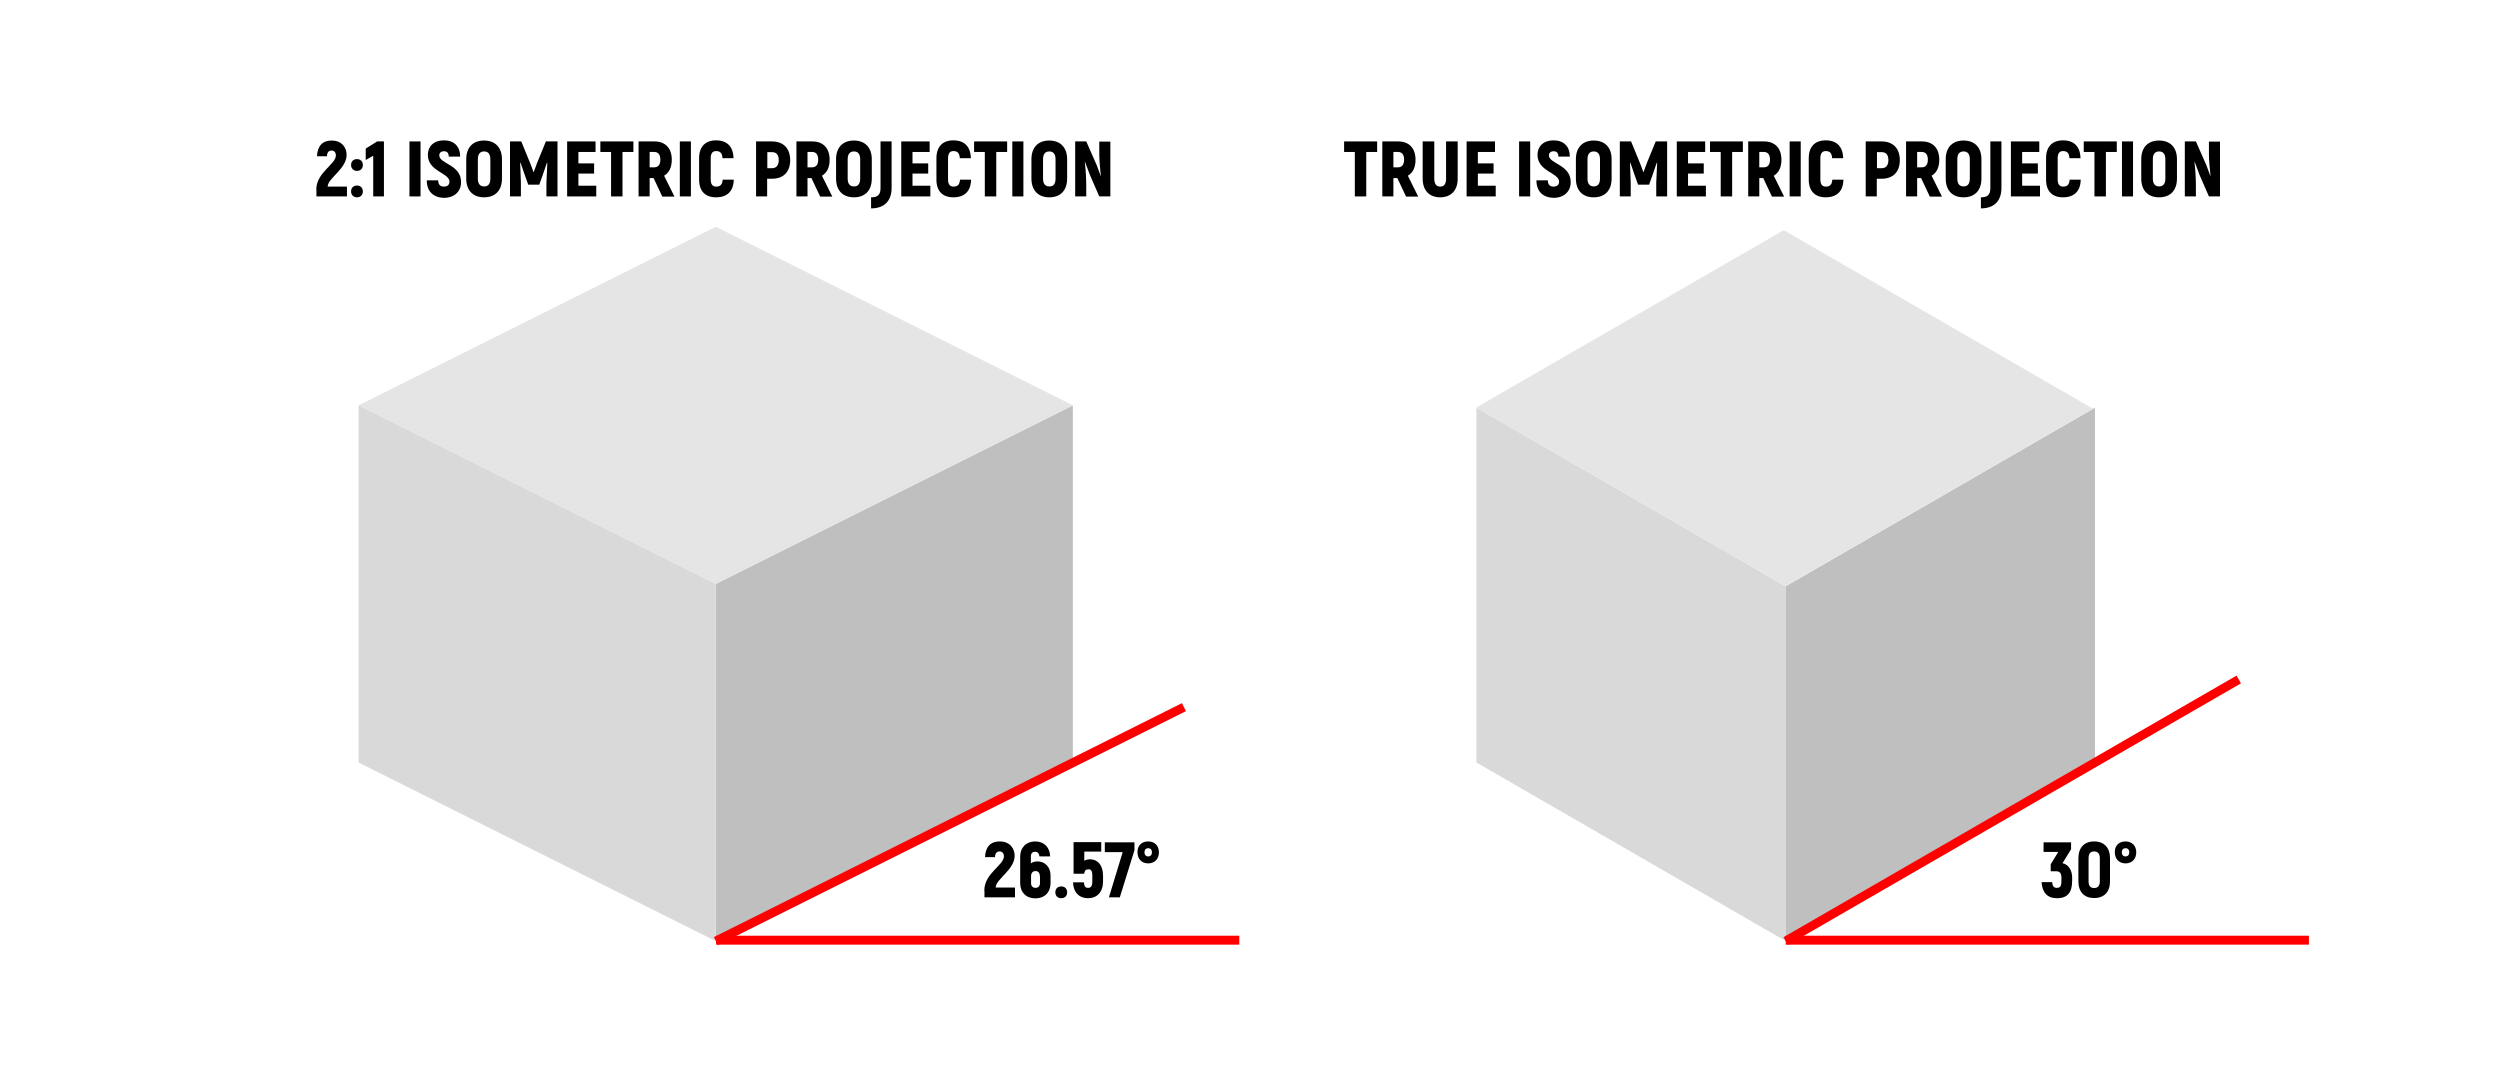
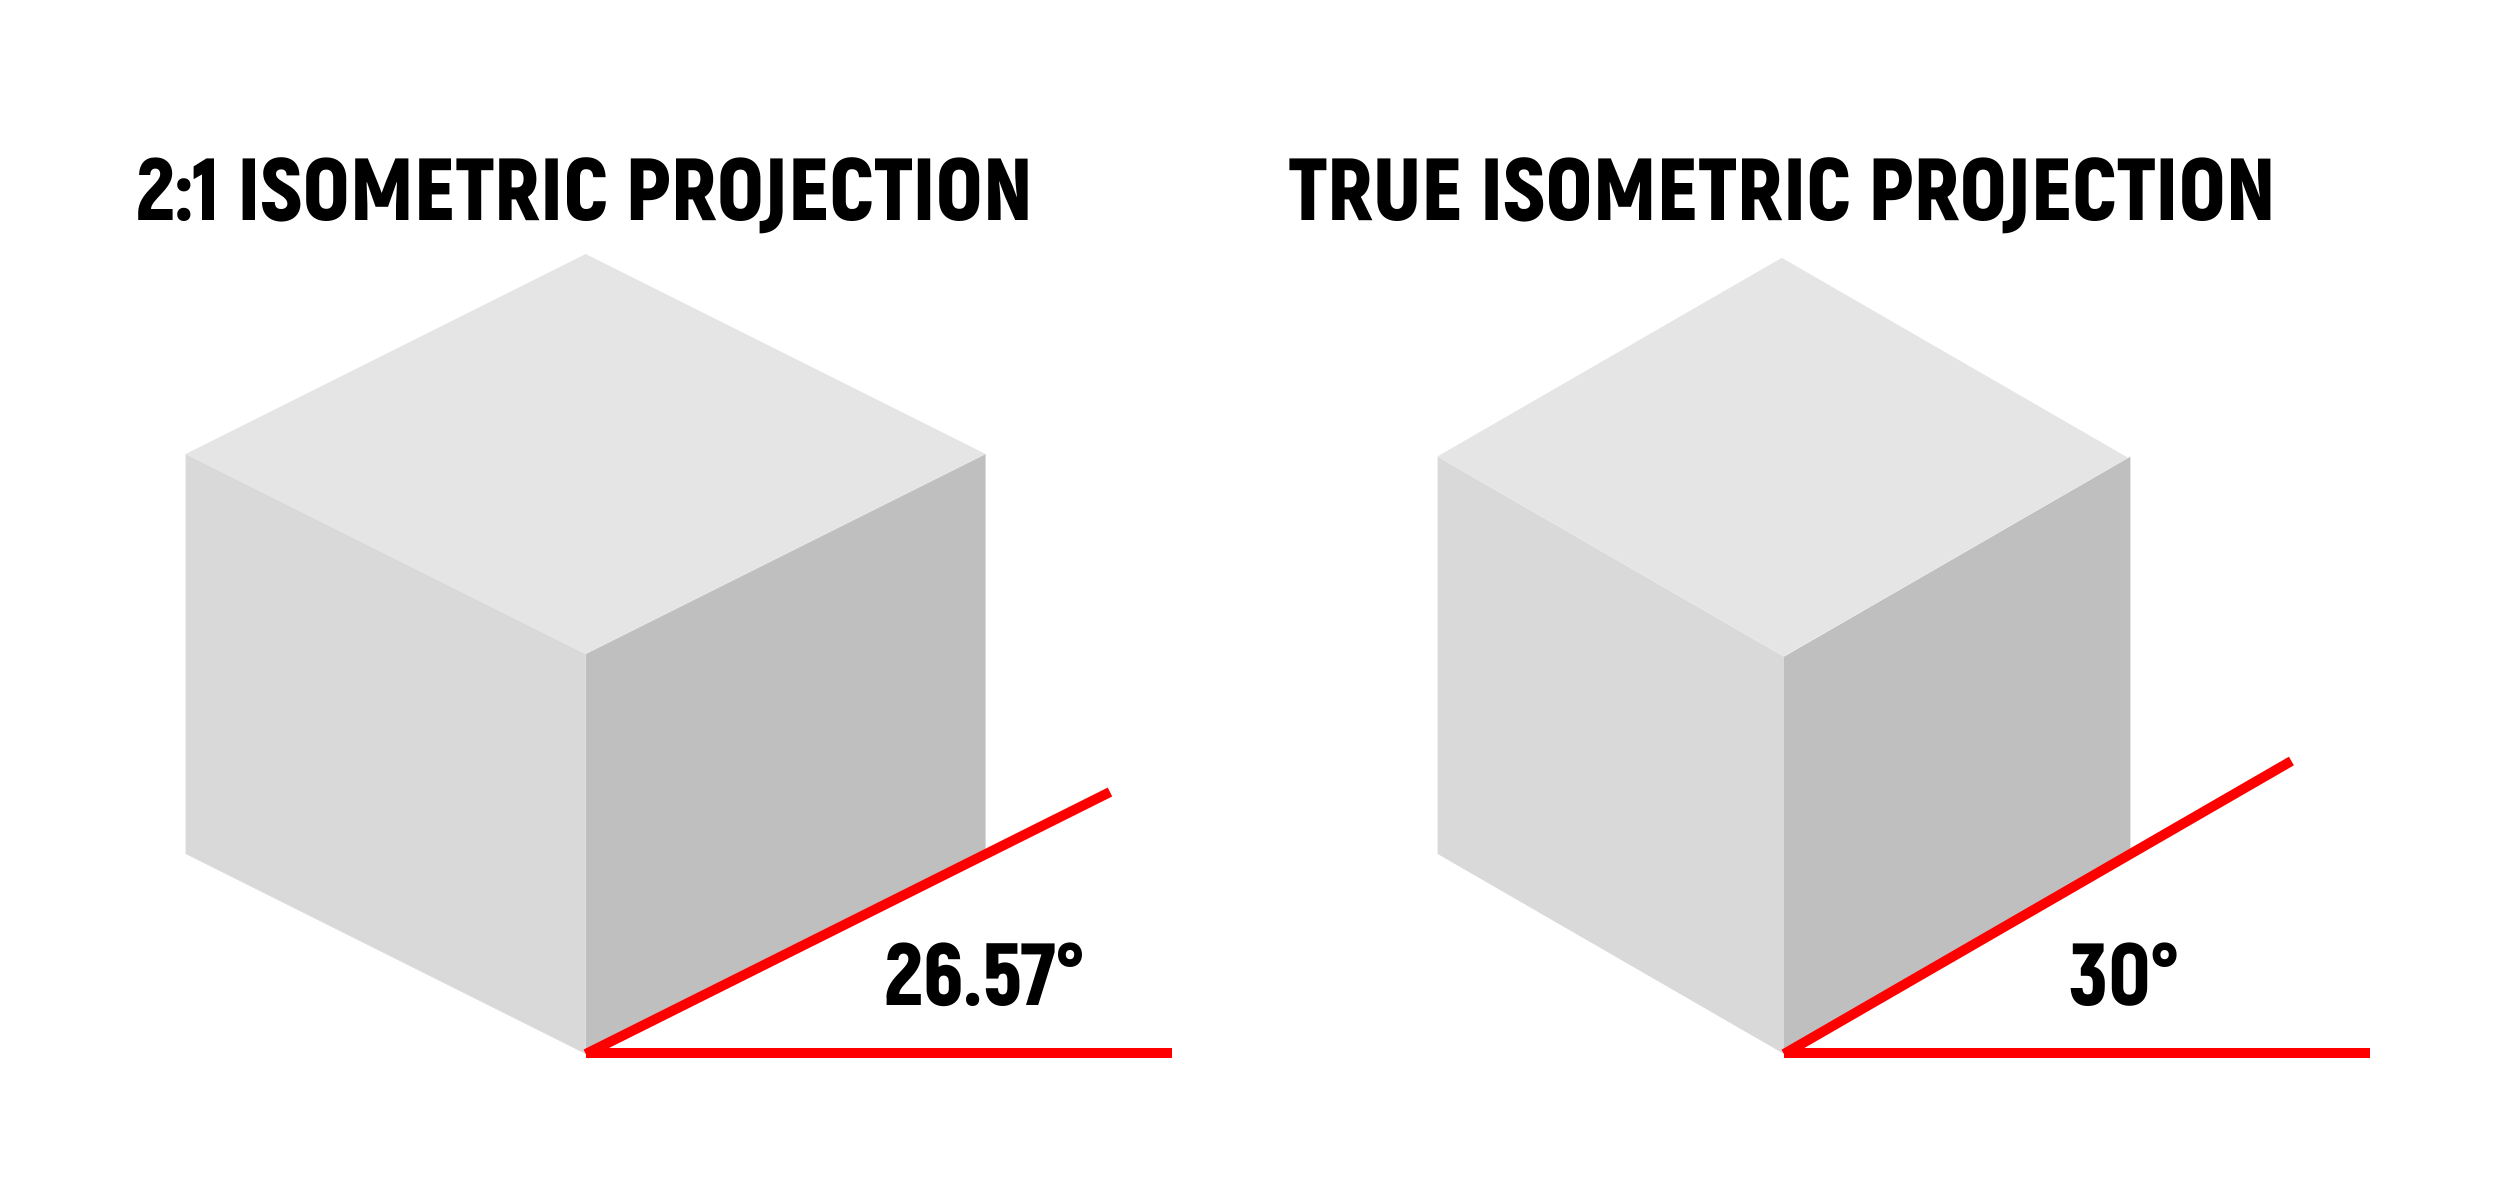
- <svg xmlns="http://www.w3.org/2000/svg" version="1.1" x="0px" y="0px" viewBox="0 0 1400 600" style="enable-background:new 0 0 1400 600;" xml:space="preserve">
+ <svg xmlns="http://www.w3.org/2000/svg" version="1.1" x="0px" y="0px" viewBox="0 0 1250 600" style="enable-background:new 0 0 1250 600;" xml:space="preserve">
  <style type="text/css">
	.st0{fill:#BFBFBF;}
	.st1{fill:#E5E5E5;}
	.st2{fill:#D9D9D9;}
	.st3{fill:none;stroke:#FF0000;stroke-width:5;stroke-miterlimit:10;}
	.st4{display:none;}
</style>
  <g id="Layer_2">
    <g id="XMLID_5_">
-       <polygon id="XMLID_6_" class="st0" points="600.8,427 400.8,527 400.8,327 600.8,227   " />
-       <polygon id="XMLID_7_" class="st1" points="600.8,227 400.8,327 200.8,227 400.8,127   " />
-       <polygon id="XMLID_3_" class="st2" points="400.8,527 200.8,427 200.8,227 400.8,327   " />
+       <polygon id="XMLID_6_" class="st0" points="492.8,427 292.8,527 292.8,327 492.8,227   " />
+       <polygon id="XMLID_7_" class="st1" points="492.8,227 292.8,327 92.8,227 292.8,127   " />
+       <polygon id="XMLID_3_" class="st2" points="292.8,527 92.8,427 92.8,227 292.8,327   " />
    </g>
  </g>
  <g id="Layer_9">
-     <polygon id="XMLID_11_" class="st2" points="1000,527 826.8,427 826.8,228.3 1000,328.3  " />
-     <polygon id="XMLID_10_" class="st0" points="1173.2,427 1000,527 1000,328.3 1173.2,228.3  " />
-     <polygon id="XMLID_9_" class="st1" points="999.9,328.2 826.7,228.2 998.9,128.9 1172.1,228.9  " />
+     <polygon id="XMLID_45_" class="st2" points="892,527 718.8,427 718.8,228.3 892,328.3  " />
+     <polygon id="XMLID_44_" class="st0" points="1065.2,427 892,527 892,328.3 1065.2,228.3  " />
+     <polygon id="XMLID_43_" class="st1" points="891.9,328.2 718.7,228.2 890.9,128.9 1064.1,228.9  " />
  </g>
  <g id="Layer_5">
-     <g id="XMLID_13_">
-       <path id="XMLID_14_" d="M771.1,85.1h-6V110h-6.4V85.1h-6v-5.9h18.5V85.1z" />
-       <path id="XMLID_99_" d="M782.5,99.7h-2.2V110h-6.2V79.2h8.9c6.1,0,9.7,3.8,9.7,10.3c0,4.2-1.5,7.3-4.3,8.9l5.8,11.7h-6.8    L782.5,99.7z M780.3,93.7h2.6c2.2,0,3.4-1.5,3.4-4.3c0-2.8-1.2-4.3-3.4-4.3h-2.6V93.7z" />
-       <path id="XMLID_102_" d="M796.7,100.1V79.2h6.5v20.9c0,2.8,1.1,4.4,3.3,4.4s3.3-1.5,3.3-4.4V79.2h6.5v20.9    c0,6.5-3.7,10.4-9.8,10.4S796.7,106.6,796.7,100.1z" />
-       <path id="XMLID_104_" d="M837.6,104.1v5.9h-16.3V79.2h15.9v5.9h-9.6v6.4h8.8v5.7h-8.8v6.8H837.6z" />
-       <path id="XMLID_106_" d="M856.9,79.2V110h-6.2V79.2H856.9z" />
-       <path id="XMLID_108_" d="M860.4,101h6.4c0,2.5,1.2,3.5,3.2,3.5c2.1,0,3.1-1.2,3.1-2.7c0-5.1-12.1-5.7-12.1-15.1    c0-4.7,3.3-8.1,9-8.1s9.1,3.4,9.1,9.1h-6.4c0-2-0.9-3-2.7-3c-1.6,0-2.6,0.9-2.6,2.3c0,4.8,12.2,5.1,12.2,15c0,5.1-3.6,8.8-9.7,8.8    C864.1,110.6,860.4,107.2,860.4,101z" />
-       <path id="XMLID_110_" d="M882.5,100V89.2c0-6.6,3.7-10.5,10-10.5s10,3.9,10,10.5V100c0,6.6-3.7,10.5-10,10.5    S882.5,106.6,882.5,100z M896,100V89.2c0-2.9-1.2-4.4-3.5-4.4s-3.5,1.5-3.5,4.4V100c0,2.9,1.2,4.4,3.5,4.4S896,102.9,896,100z" />
-       <path id="XMLID_113_" d="M933.6,79.2V110h-6.1v-7.6c0.2-3.7,0.3-7.5,0.5-11.2l-0.2-0.1l-2.8,8.1l-1.5,4.2h-6.2l-1.5-4.2l-2.8-8.1    l-0.2,0.1c0.1,3.7,0.3,7.5,0.4,11.2v7.6h-6.1V79.2h6.3l4.8,11.7c0.6,1.5,1.7,4.2,2,5.4h0.2c0.4-1.1,1.4-3.8,2-5.4l4.8-11.7H933.6z    " />
-       <path id="XMLID_115_" d="M955.3,104.1v5.9H939V79.2h15.9v5.9h-9.6v6.4h8.8v5.7h-8.8v6.8H955.3z" />
-       <path id="XMLID_117_" d="M976,85.1h-6V110h-6.4V85.1h-6v-5.9H976V85.1z" />
-       <path id="XMLID_119_" d="M987.4,99.7h-2.2V110H979V79.2h8.9c6.1,0,9.7,3.8,9.7,10.3c0,4.2-1.5,7.3-4.3,8.9l5.8,11.7h-6.8    L987.4,99.7z M985.2,93.7h2.6c2.2,0,3.4-1.5,3.4-4.3c0-2.8-1.2-4.3-3.4-4.3h-2.6V93.7z" />
-       <path id="XMLID_122_" d="M1008.4,79.2V110h-6.2V79.2H1008.4z" />
-       <path id="XMLID_124_" d="M1012.9,100.6v-12c0-6.5,3.5-10,9.5-10c6.2,0,9.6,3.5,9.8,10h-6.2c-0.2-2.8-1.2-4-3.6-4c-1.9,0-3,1.2-3,4    v12c0,2.6,1.1,3.9,3,3.9c2.4,0,3.5-1.1,3.7-3.9h6.2c-0.1,6.5-3.7,9.9-9.9,9.9C1016.5,110.5,1012.9,107.1,1012.9,100.6z" />
-       <path id="XMLID_126_" d="M1063.9,89.7c0,6.6-3.8,10.4-10.2,10.4h-2.7v9.9h-6.2V79.2h8.9C1060.1,79.2,1063.9,83.1,1063.9,89.7z     M1057.5,89.7c0-3-1.3-4.5-3.8-4.5h-2.6v9h2.6C1056.1,94.2,1057.5,92.6,1057.5,89.7z" />
-       <path id="XMLID_129_" d="M1075.8,99.7h-2.2V110h-6.2V79.2h8.9c6.1,0,9.7,3.8,9.7,10.3c0,4.2-1.5,7.3-4.3,8.9l5.8,11.7h-6.8    L1075.8,99.7z M1073.6,93.7h2.6c2.2,0,3.4-1.5,3.4-4.3c0-2.8-1.2-4.3-3.4-4.3h-2.6V93.7z" />
-       <path id="XMLID_133_" d="M1089.6,100V89.2c0-6.6,3.7-10.5,10-10.5s10,3.9,10,10.5V100c0,6.6-3.7,10.5-10,10.5    S1089.6,106.6,1089.6,100z M1103.1,100V89.2c0-2.9-1.2-4.4-3.5-4.4s-3.5,1.5-3.5,4.4V100c0,2.9,1.2,4.4,3.5,4.4    S1103.1,102.9,1103.1,100z" />
-       <path id="XMLID_139_" d="M1109.3,110.5c3.4,0,5.3-1.1,5.3-5.2V79.2h6.2v26.1c0,7-3.9,11.4-11.5,11.4V110.5z" />
-       <path id="XMLID_141_" d="M1142.4,104.1v5.9h-16.3V79.2h15.9v5.9h-9.6v6.4h8.8v5.7h-8.8v6.8H1142.4z" />
-       <path id="XMLID_143_" d="M1145.8,100.6v-12c0-6.5,3.5-10,9.5-10c6.2,0,9.6,3.5,9.8,10h-6.2c-0.2-2.8-1.2-4-3.6-4c-1.9,0-3,1.2-3,4    v12c0,2.6,1.1,3.9,3,3.9c2.4,0,3.5-1.1,3.7-3.9h6.2c-0.1,6.5-3.7,9.9-9.9,9.9C1149.3,110.5,1145.8,107.1,1145.8,100.6z" />
-       <path id="XMLID_145_" d="M1185.3,85.1h-6V110h-6.4V85.1h-6v-5.9h18.5V85.1z" />
-       <path id="XMLID_147_" d="M1194.5,79.2V110h-6.2V79.2H1194.5z" />
-       <path id="XMLID_149_" d="M1199.1,100V89.2c0-6.6,3.7-10.5,10-10.5s10,3.9,10,10.5V100c0,6.6-3.7,10.5-10,10.5    S1199.1,106.6,1199.1,100z M1212.6,100V89.2c0-2.9-1.2-4.4-3.5-4.4s-3.5,1.5-3.5,4.4V100c0,2.9,1.2,4.4,3.5,4.4    S1212.6,102.9,1212.6,100z" />
-       <path id="XMLID_152_" d="M1243.2,79.2V110h-6.2l-5.2-11.9l-2.8-7.5l-0.1,0.1c0.5,3.9,0.8,9.6,0.8,13.1v6.2h-6.2V79.2h6.2l5.9,13.4    c0.7,1.9,1.5,4,2.2,5.9l0.1-0.1c-0.5-3.9-0.9-9.2-0.9-12v-7.1H1243.2z" />
+     <g id="XMLID_102_">
+       <path id="XMLID_103_" d="M663.1,85.1h-6V110h-6.4V85.1h-6v-5.9h18.5V85.1z" />
+       <path id="XMLID_105_" d="M674.5,99.7h-2.2V110h-6.2V79.2h8.9c6.1,0,9.7,3.8,9.7,10.3c0,4.2-1.5,7.3-4.3,8.9l5.8,11.7h-6.8    L674.5,99.7z M672.3,93.7h2.6c2.2,0,3.4-1.5,3.4-4.3c0-2.8-1.2-4.3-3.4-4.3h-2.6V93.7z" />
+       <path id="XMLID_108_" d="M688.7,100.1V79.2h6.5v20.9c0,2.8,1.1,4.4,3.3,4.4s3.3-1.5,3.3-4.4V79.2h6.5v20.9    c0,6.5-3.7,10.4-9.8,10.4S688.7,106.6,688.7,100.1z" />
+       <path id="XMLID_110_" d="M729.6,104.1v5.9h-16.3V79.2h15.9v5.9h-9.6v6.4h8.8v5.7h-8.8v6.8H729.6z" />
+       <path id="XMLID_112_" d="M748.9,79.2V110h-6.2V79.2H748.9z" />
+       <path id="XMLID_114_" d="M752.4,101h6.4c0,2.5,1.2,3.5,3.2,3.5c2.1,0,3.1-1.2,3.1-2.7c0-5.1-12.1-5.7-12.1-15.1    c0-4.7,3.3-8.1,9-8.1s9.1,3.4,9.1,9.1h-6.4c0-2-0.9-3-2.7-3c-1.6,0-2.6,0.9-2.6,2.3c0,4.8,12.2,5.1,12.2,15c0,5.1-3.6,8.8-9.7,8.8    C756.1,110.6,752.4,107.2,752.4,101z" />
+       <path id="XMLID_116_" d="M774.5,100V89.2c0-6.6,3.7-10.5,10-10.5s10,3.9,10,10.5V100c0,6.6-3.7,10.5-10,10.5    S774.5,106.6,774.5,100z M788,100V89.2c0-2.9-1.2-4.4-3.5-4.4s-3.5,1.5-3.5,4.4V100c0,2.9,1.2,4.4,3.5,4.4S788,102.9,788,100z" />
+       <path id="XMLID_119_" d="M825.6,79.2V110h-6.1v-7.6c0.2-3.7,0.3-7.5,0.5-11.2l-0.2-0.1l-2.8,8.1l-1.5,4.2h-6.2l-1.5-4.2l-2.8-8.1    l-0.2,0.1c0.1,3.7,0.3,7.5,0.4,11.2v7.6h-6.1V79.2h6.3l4.8,11.7c0.6,1.5,1.7,4.2,2,5.4h0.2c0.4-1.1,1.4-3.8,2-5.4l4.8-11.7H825.6z    " />
+       <path id="XMLID_121_" d="M847.3,104.1v5.9H831V79.2h15.9v5.9h-9.6v6.4h8.8v5.7h-8.8v6.8H847.3z" />
+       <path id="XMLID_123_" d="M868,85.1h-6V110h-6.4V85.1h-6v-5.9H868V85.1z" />
+       <path id="XMLID_125_" d="M879.4,99.7h-2.2V110H871V79.2h8.9c6.1,0,9.7,3.8,9.7,10.3c0,4.2-1.5,7.3-4.3,8.9l5.8,11.7h-6.8    L879.4,99.7z M877.2,93.7h2.6c2.2,0,3.4-1.5,3.4-4.3c0-2.8-1.2-4.3-3.4-4.3h-2.6V93.7z" />
+       <path id="XMLID_128_" d="M900.4,79.2V110h-6.2V79.2H900.4z" />
+       <path id="XMLID_131_" d="M904.9,100.6v-12c0-6.5,3.5-10,9.5-10c6.2,0,9.6,3.5,9.8,10h-6.2c-0.2-2.8-1.2-4-3.6-4c-1.9,0-3,1.2-3,4    v12c0,2.6,1.1,3.9,3,3.9c2.4,0,3.5-1.1,3.7-3.9h6.2c-0.1,6.5-3.7,9.9-9.9,9.9C908.5,110.5,904.9,107.1,904.9,100.6z" />
+       <path id="XMLID_133_" d="M955.9,89.7c0,6.6-3.8,10.4-10.2,10.4H943v9.9h-6.2V79.2h8.9C952.1,79.2,955.9,83.1,955.9,89.7z     M949.5,89.7c0-3-1.3-4.5-3.8-4.5H943v9h2.6C948.1,94.2,949.5,92.6,949.5,89.7z" />
+       <path id="XMLID_139_" d="M967.8,99.7h-2.2V110h-6.2V79.2h8.9c6.1,0,9.7,3.8,9.7,10.3c0,4.2-1.5,7.3-4.3,8.9l5.8,11.7h-6.8    L967.8,99.7z M965.6,93.7h2.6c2.2,0,3.4-1.5,3.4-4.3c0-2.8-1.2-4.3-3.4-4.3h-2.6V93.7z" />
+       <path id="XMLID_142_" d="M981.6,100V89.2c0-6.6,3.7-10.5,10-10.5s10,3.9,10,10.5V100c0,6.6-3.7,10.5-10,10.5    S981.6,106.6,981.6,100z M995.1,100V89.2c0-2.9-1.2-4.4-3.5-4.4s-3.5,1.5-3.5,4.4V100c0,2.9,1.2,4.4,3.5,4.4    S995.1,102.9,995.1,100z" />
+       <path id="XMLID_145_" d="M1001.3,110.5c3.4,0,5.3-1.1,5.3-5.2V79.2h6.2v26.1c0,7-3.9,11.4-11.5,11.4V110.5z" />
+       <path id="XMLID_147_" d="M1034.4,104.1v5.9h-16.3V79.2h15.9v5.9h-9.6v6.4h8.8v5.7h-8.8v6.8H1034.4z" />
+       <path id="XMLID_149_" d="M1037.8,100.6v-12c0-6.5,3.5-10,9.5-10c6.2,0,9.6,3.5,9.8,10h-6.2c-0.2-2.8-1.2-4-3.6-4c-1.9,0-3,1.2-3,4    v12c0,2.6,1.1,3.9,3,3.9c2.4,0,3.5-1.1,3.7-3.9h6.2c-0.1,6.5-3.7,9.9-9.9,9.9C1041.3,110.5,1037.8,107.1,1037.8,100.6z" />
+       <path id="XMLID_151_" d="M1077.3,85.1h-6V110h-6.4V85.1h-6v-5.9h18.5V85.1z" />
+       <path id="XMLID_153_" d="M1086.5,79.2V110h-6.2V79.2H1086.5z" />
+       <path id="XMLID_172_" d="M1091.1,100V89.2c0-6.6,3.7-10.5,10-10.5s10,3.9,10,10.5V100c0,6.6-3.7,10.5-10,10.5    S1091.1,106.6,1091.1,100z M1104.6,100V89.2c0-2.9-1.2-4.4-3.5-4.4s-3.5,1.5-3.5,4.4V100c0,2.9,1.2,4.4,3.5,4.4    S1104.6,102.9,1104.6,100z" />
+       <path id="XMLID_175_" d="M1135.2,79.2V110h-6.2l-5.2-11.9l-2.8-7.5l-0.1,0.1c0.5,3.9,0.8,9.6,0.8,13.1v6.2h-6.2V79.2h6.2l5.9,13.4    c0.7,1.9,1.5,4,2.2,5.9l0.1-0.1c-0.5-3.9-0.9-9.2-0.9-12v-7.1H1135.2z" />
    </g>
-     <g id="XMLID_19_">
-       <path id="XMLID_20_" d="M177.1,106.3c0-9.8,11-14.2,11-19.3c0-1.3-0.7-2.7-2.4-2.7c-1.6,0-2.6,1.1-2.6,3.2h-5.6    c0.3-5.9,3.2-8.8,8.2-8.8c5.9,0,8.4,4.1,8.4,8c0,7.9-10.6,13.1-10.6,17.8h10.8v5.5h-17.1V106.3z" />
-       <path id="XMLID_49_" d="M196.6,92.4c0-2,1.3-3.3,3.3-3.3c2,0,3.3,1.3,3.3,3.3c0,2-1.3,3.3-3.3,3.3C198,95.7,196.6,94.3,196.6,92.4    z M196.6,107.2c0-2,1.3-3.3,3.3-3.3c2,0,3.3,1.3,3.3,3.3c0,2-1.3,3.3-3.3,3.3C198,110.5,196.6,109.2,196.6,107.2z" />
-       <path id="XMLID_52_" d="M215,79.2V110H209V87.2l-4.2,2.4v-6.4l6.4-4H215z" />
-       <path id="XMLID_54_" d="M235.5,79.2V110h-6.2V79.2H235.5z" />
-       <path id="XMLID_56_" d="M239,101h6.4c0,2.5,1.2,3.5,3.2,3.5c2.1,0,3.1-1.2,3.1-2.7c0-5.1-12.1-5.7-12.1-15.1c0-4.7,3.3-8.1,9-8.1    s9.1,3.4,9.1,9.1h-6.4c0-2-0.9-3-2.7-3c-1.6,0-2.6,0.9-2.6,2.3c0,4.8,12.2,5.1,12.2,15c0,5.1-3.6,8.8-9.7,8.8    C242.7,110.6,239,107.2,239,101z" />
-       <path id="XMLID_58_" d="M261.1,100V89.2c0-6.6,3.7-10.5,10-10.5c6.2,0,10,3.9,10,10.5V100c0,6.6-3.7,10.5-10,10.5    C264.8,110.5,261.1,106.6,261.1,100z M274.6,100V89.2c0-2.9-1.2-4.4-3.5-4.4c-2.3,0-3.5,1.5-3.5,4.4V100c0,2.9,1.2,4.4,3.5,4.4    C273.4,104.5,274.6,102.9,274.6,100z" />
-       <path id="XMLID_61_" d="M312.2,79.2V110H306v-7.6c0.2-3.7,0.3-7.5,0.5-11.2l-0.2-0.1l-2.8,8.1l-1.5,4.2h-6.2l-1.5-4.2l-2.8-8.1    l-0.2,0.1c0.1,3.7,0.3,7.5,0.4,11.2v7.6h-6.1V79.2h6.3l4.8,11.7c0.6,1.5,1.7,4.2,2,5.4h0.2c0.4-1.1,1.4-3.8,2-5.4l4.8-11.7H312.2z    " />
-       <path id="XMLID_63_" d="M333.9,104.1v5.9h-16.3V79.2h15.9v5.9h-9.6v6.4h8.8v5.7h-8.8v6.8H333.9z" />
-       <path id="XMLID_65_" d="M354.6,85.1h-6V110h-6.4V85.1h-6v-5.9h18.5V85.1z" />
-       <path id="XMLID_67_" d="M366,99.7h-2.2V110h-6.2V79.2h8.9c6.1,0,9.7,3.8,9.7,10.3c0,4.2-1.5,7.3-4.3,8.9l5.8,11.7h-6.8L366,99.7z     M363.8,93.7h2.6c2.2,0,3.4-1.5,3.4-4.3c0-2.8-1.2-4.3-3.4-4.3h-2.6V93.7z" />
-       <path id="XMLID_70_" d="M386.9,79.2V110h-6.2V79.2H386.9z" />
-       <path id="XMLID_72_" d="M391.5,100.6v-12c0-6.5,3.5-10,9.5-10c6.2,0,9.6,3.5,9.8,10h-6.2c-0.2-2.8-1.2-4-3.6-4c-1.9,0-3,1.2-3,4    v12c0,2.6,1.1,3.9,3,3.9c2.4,0,3.5-1.1,3.7-3.9h6.2c-0.1,6.5-3.7,9.9-9.9,9.9C395,110.5,391.5,107.1,391.5,100.6z" />
-       <path id="XMLID_74_" d="M442.5,89.7c0,6.6-3.8,10.4-10.2,10.4h-2.7v9.9h-6.2V79.2h8.9C438.7,79.2,442.5,83.1,442.5,89.7z     M436.1,89.7c0-3-1.3-4.5-3.8-4.5h-2.6v9h2.6C434.7,94.2,436.1,92.6,436.1,89.7z" />
-       <path id="XMLID_77_" d="M454.4,99.7h-2.2V110h-6.2V79.2h8.9c6.1,0,9.7,3.8,9.7,10.3c0,4.2-1.5,7.3-4.3,8.9l5.8,11.7h-6.8    L454.4,99.7z M452.2,93.7h2.6c2.2,0,3.4-1.5,3.4-4.3c0-2.8-1.2-4.3-3.4-4.3h-2.6V93.7z" />
-       <path id="XMLID_80_" d="M468.2,100V89.2c0-6.6,3.7-10.5,10-10.5c6.2,0,10,3.9,10,10.5V100c0,6.6-3.7,10.5-10,10.5    C471.9,110.5,468.2,106.6,468.2,100z M481.7,100V89.2c0-2.9-1.2-4.4-3.5-4.4c-2.3,0-3.5,1.5-3.5,4.4V100c0,2.9,1.2,4.4,3.5,4.4    C480.5,104.5,481.7,102.9,481.7,100z" />
-       <path id="XMLID_83_" d="M487.8,110.5c3.4,0,5.3-1.1,5.3-5.2V79.2h6.2v26.1c0,7-3.9,11.4-11.5,11.4V110.5z" />
-       <path id="XMLID_85_" d="M521,104.1v5.9h-16.3V79.2h15.9v5.9h-9.6v6.4h8.8v5.7h-8.8v6.8H521z" />
-       <path id="XMLID_87_" d="M524.4,100.6v-12c0-6.5,3.5-10,9.5-10c6.2,0,9.6,3.5,9.8,10h-6.2c-0.2-2.8-1.2-4-3.6-4c-1.9,0-3,1.2-3,4    v12c0,2.6,1.1,3.9,3,3.9c2.4,0,3.5-1.1,3.7-3.9h6.2c-0.1,6.5-3.7,9.9-9.9,9.9C527.9,110.5,524.4,107.1,524.4,100.6z" />
-       <path id="XMLID_89_" d="M563.9,85.1h-6V110h-6.4V85.1h-6v-5.9h18.5V85.1z" />
-       <path id="XMLID_91_" d="M573.1,79.2V110h-6.2V79.2H573.1z" />
-       <path id="XMLID_93_" d="M577.6,100V89.2c0-6.6,3.7-10.5,10-10.5c6.2,0,10,3.9,10,10.5V100c0,6.6-3.7,10.5-10,10.5    C581.4,110.5,577.6,106.6,577.6,100z M591.1,100V89.2c0-2.9-1.2-4.4-3.5-4.4c-2.3,0-3.5,1.5-3.5,4.4V100c0,2.9,1.2,4.4,3.5,4.4    C590,104.5,591.1,102.9,591.1,100z" />
-       <path id="XMLID_96_" d="M621.8,79.2V110h-6.2l-5.2-11.9l-2.8-7.5l-0.1,0.1c0.5,3.9,0.8,9.6,0.8,13.1v6.2h-6.2V79.2h6.2l5.9,13.4    c0.7,1.9,1.5,4,2.2,5.9l0.1-0.1c-0.5-3.9-0.9-9.2-0.9-12v-7.1H621.8z" />
+     <g id="XMLID_50_">
+       <path id="XMLID_51_" d="M69.1,106.3c0-9.8,11-14.2,11-19.3c0-1.3-0.7-2.7-2.4-2.7c-1.6,0-2.6,1.1-2.6,3.2h-5.6    c0.3-5.9,3.2-8.8,8.2-8.8c5.9,0,8.4,4.1,8.4,8c0,7.9-10.6,13.1-10.6,17.8h10.8v5.5H69.1V106.3z" />
+       <path id="XMLID_53_" d="M88.6,92.4c0-2,1.3-3.3,3.3-3.3c2,0,3.3,1.3,3.3,3.3c0,2-1.3,3.3-3.3,3.3C90,95.7,88.6,94.3,88.6,92.4z     M88.6,107.2c0-2,1.3-3.3,3.3-3.3c2,0,3.3,1.3,3.3,3.3c0,2-1.3,3.3-3.3,3.3C90,110.5,88.6,109.2,88.6,107.2z" />
+       <path id="XMLID_56_" d="M107,79.2V110H101V87.2l-4.2,2.4v-6.4l6.4-4H107z" />
+       <path id="XMLID_58_" d="M127.5,79.2V110h-6.2V79.2H127.5z" />
+       <path id="XMLID_60_" d="M131,101h6.4c0,2.5,1.2,3.5,3.2,3.5c2.1,0,3.1-1.2,3.1-2.7c0-5.1-12.1-5.7-12.1-15.1c0-4.7,3.3-8.1,9-8.1    s9.1,3.4,9.1,9.1h-6.4c0-2-0.9-3-2.7-3c-1.6,0-2.6,0.9-2.6,2.3c0,4.8,12.2,5.1,12.2,15c0,5.1-3.6,8.8-9.7,8.8    C134.7,110.6,131,107.2,131,101z" />
+       <path id="XMLID_62_" d="M153.1,100V89.2c0-6.6,3.7-10.5,10-10.5c6.2,0,10,3.9,10,10.5V100c0,6.6-3.7,10.5-10,10.5    C156.8,110.5,153.1,106.6,153.1,100z M166.6,100V89.2c0-2.9-1.2-4.4-3.5-4.4c-2.3,0-3.5,1.5-3.5,4.4V100c0,2.9,1.2,4.4,3.5,4.4    C165.4,104.5,166.6,102.9,166.6,100z" />
+       <path id="XMLID_65_" d="M204.2,79.2V110H198v-7.6c0.2-3.7,0.3-7.5,0.5-11.2l-0.2-0.1l-2.8,8.1l-1.5,4.2h-6.2l-1.5-4.2l-2.8-8.1    l-0.2,0.1c0.1,3.7,0.3,7.5,0.4,11.2v7.6h-6.1V79.2h6.3l4.8,11.7c0.6,1.5,1.7,4.2,2,5.4h0.2c0.4-1.1,1.4-3.8,2-5.4l4.8-11.7H204.2z    " />
+       <path id="XMLID_67_" d="M225.9,104.1v5.9h-16.3V79.2h15.9v5.9h-9.6v6.4h8.8v5.7h-8.8v6.8H225.9z" />
+       <path id="XMLID_69_" d="M246.6,85.1h-6V110h-6.4V85.1h-6v-5.9h18.5V85.1z" />
+       <path id="XMLID_71_" d="M258,99.7h-2.2V110h-6.2V79.2h8.9c6.1,0,9.7,3.8,9.7,10.3c0,4.2-1.5,7.3-4.3,8.9l5.8,11.7h-6.8L258,99.7z     M255.8,93.7h2.6c2.2,0,3.4-1.5,3.4-4.3c0-2.8-1.2-4.3-3.4-4.3h-2.6V93.7z" />
+       <path id="XMLID_74_" d="M278.9,79.2V110h-6.2V79.2H278.9z" />
+       <path id="XMLID_76_" d="M283.5,100.6v-12c0-6.5,3.5-10,9.5-10c6.2,0,9.6,3.5,9.8,10h-6.2c-0.2-2.8-1.2-4-3.6-4c-1.9,0-3,1.2-3,4    v12c0,2.6,1.1,3.9,3,3.9c2.4,0,3.5-1.1,3.7-3.9h6.2c-0.1,6.5-3.7,9.9-9.9,9.9C287,110.5,283.5,107.1,283.5,100.6z" />
+       <path id="XMLID_78_" d="M334.5,89.7c0,6.6-3.8,10.4-10.2,10.4h-2.7v9.9h-6.2V79.2h8.9C330.7,79.2,334.5,83.1,334.5,89.7z     M328.1,89.7c0-3-1.3-4.5-3.8-4.5h-2.6v9h2.6C326.7,94.2,328.1,92.6,328.1,89.7z" />
+       <path id="XMLID_81_" d="M346.4,99.7h-2.2V110h-6.2V79.2h8.9c6.1,0,9.7,3.8,9.7,10.3c0,4.2-1.5,7.3-4.3,8.9l5.8,11.7h-6.8    L346.4,99.7z M344.2,93.7h2.6c2.2,0,3.4-1.5,3.4-4.3c0-2.8-1.2-4.3-3.4-4.3h-2.6V93.7z" />
+       <path id="XMLID_84_" d="M360.2,100V89.2c0-6.6,3.7-10.5,10-10.5c6.2,0,10,3.9,10,10.5V100c0,6.6-3.7,10.5-10,10.5    C363.9,110.5,360.2,106.6,360.2,100z M373.7,100V89.2c0-2.9-1.2-4.4-3.5-4.4c-2.3,0-3.5,1.5-3.5,4.4V100c0,2.9,1.2,4.4,3.5,4.4    C372.5,104.5,373.7,102.9,373.7,100z" />
+       <path id="XMLID_87_" d="M379.8,110.5c3.4,0,5.3-1.1,5.3-5.2V79.2h6.2v26.1c0,7-3.9,11.4-11.5,11.4V110.5z" />
+       <path id="XMLID_89_" d="M413,104.1v5.9h-16.3V79.2h15.9v5.9h-9.6v6.4h8.8v5.7h-8.8v6.8H413z" />
+       <path id="XMLID_91_" d="M416.4,100.6v-12c0-6.5,3.5-10,9.5-10c6.2,0,9.6,3.5,9.8,10h-6.2c-0.2-2.8-1.2-4-3.6-4c-1.9,0-3,1.2-3,4    v12c0,2.6,1.1,3.9,3,3.9c2.4,0,3.5-1.1,3.7-3.9h6.2c-0.1,6.5-3.7,9.9-9.9,9.9C419.9,110.5,416.4,107.1,416.4,100.6z" />
+       <path id="XMLID_93_" d="M455.9,85.1h-6V110h-6.4V85.1h-6v-5.9h18.5V85.1z" />
+       <path id="XMLID_95_" d="M465.1,79.2V110h-6.2V79.2H465.1z" />
+       <path id="XMLID_97_" d="M469.6,100V89.2c0-6.6,3.7-10.5,10-10.5c6.2,0,10,3.9,10,10.5V100c0,6.6-3.7,10.5-10,10.5    C473.4,110.5,469.6,106.6,469.6,100z M483.1,100V89.2c0-2.9-1.2-4.4-3.5-4.4c-2.3,0-3.5,1.5-3.5,4.4V100c0,2.9,1.2,4.4,3.5,4.4    C482,104.5,483.1,102.9,483.1,100z" />
+       <path id="XMLID_100_" d="M513.8,79.2V110h-6.2l-5.2-11.9l-2.8-7.5l-0.1,0.1c0.5,3.9,0.8,9.6,0.8,13.1v6.2h-6.2V79.2h6.2l5.9,13.4    c0.7,1.9,1.5,4,2.2,5.9l0.1-0.1c-0.5-3.9-0.9-9.2-0.9-12v-7.1H513.8z" />
    </g>
-     <g id="XMLID_22_">
-       <path id="XMLID_23_" d="M551.2,498.8c0-9.8,11-14.2,11-19.3c0-1.3-0.7-2.7-2.4-2.7c-1.6,0-2.6,1.1-2.6,3.2h-5.6    c0.3-5.9,3.2-8.8,8.2-8.8c5.9,0,8.4,4.1,8.4,8c0,7.9-10.6,13.1-10.6,17.8h10.8v5.5h-17.1V498.8z" />
-       <path id="XMLID_34_" d="M588.3,490.2v4.4c0,5.1-3.4,8.5-8.5,8.5c-5.1,0-8.5-3.4-8.5-8.5v-14.9c0-5.1,3.4-8.5,8.4-8.5    c5,0,8.2,3.3,8.4,8.4h-6c-0.2-1.6-0.9-2.6-2.4-2.6s-2.4,0.8-2.4,2.6v3.9c0.9-0.7,2.2-1.1,3.5-1.1    C585.3,482.3,588.3,485.7,588.3,490.2z M582.3,490.6c0-1.8-0.9-2.8-2.4-2.8c-1.6,0-2.5,1.1-2.5,2.8v3.9c0,1.7,0.9,2.7,2.5,2.7    c1.5,0,2.5-1,2.5-2.7V490.6z" />
-       <path id="XMLID_39_" d="M591,499.7c0-2,1.3-3.3,3.3-3.3c2,0,3.3,1.3,3.3,3.3c0,2-1.3,3.3-3.3,3.3C592.3,503,591,501.7,591,499.7z" />
-       <path id="XMLID_41_" d="M617.7,490.4v3.2c0,6-3.4,9.4-8.4,9.4s-8.3-3.4-8.4-8.9h6.1c0.1,2.3,0.9,3.1,2.3,3.1    c1.5,0,2.4-0.8,2.4-3.5v-3.4c0-2.7-0.8-3.5-2.1-3.5c-1.4,0-2.2,0.6-2.5,2.5h-5.9v-17.7h15.5v5.3h-9.5v5.1c0.9-0.5,2.1-0.8,3.2-0.8    C614.7,481.2,617.7,484.5,617.7,490.4z" />
-       <path id="XMLID_43_" d="M635.3,471.7v4.4l-8.2,26.4H621l7.7-25.3h-10v-5.5H635.3z" />
-       <path id="XMLID_45_" d="M643,471.2c3.7,0,6,2.5,6,6.1c0,3.7-2.4,6.2-6,6.2c-3.7,0-6-2.5-6-6.2C636.9,473.6,639.3,471.2,643,471.2z     M643,479.6c1.3,0,2.1-0.9,2.1-2.3s-0.8-2.3-2.1-2.3c-1.3,0-2.1,0.9-2.1,2.3S641.7,479.6,643,479.6z" />
+     <g id="XMLID_30_">
+       <path id="XMLID_31_" d="M443.2,498.8c0-9.8,11-14.2,11-19.3c0-1.3-0.7-2.7-2.4-2.7c-1.6,0-2.6,1.1-2.6,3.2h-5.6    c0.3-5.9,3.2-8.8,8.2-8.8c5.9,0,8.4,4.1,8.4,8c0,7.9-10.6,13.1-10.6,17.8h10.8v5.5h-17.1V498.8z" />
+       <path id="XMLID_33_" d="M480.3,490.2v4.4c0,5.1-3.4,8.5-8.5,8.5c-5.1,0-8.5-3.4-8.5-8.5v-14.9c0-5.1,3.4-8.5,8.4-8.5    c5,0,8.2,3.3,8.4,8.4h-6c-0.2-1.6-0.9-2.6-2.4-2.6s-2.4,0.8-2.4,2.6v3.9c0.9-0.7,2.2-1.1,3.5-1.1    C477.3,482.3,480.3,485.7,480.3,490.2z M474.3,490.6c0-1.8-0.9-2.8-2.4-2.8c-1.6,0-2.5,1.1-2.5,2.8v3.9c0,1.7,0.9,2.7,2.5,2.7    c1.5,0,2.5-1,2.5-2.7V490.6z" />
+       <path id="XMLID_36_" d="M483,499.7c0-2,1.3-3.3,3.3-3.3c2,0,3.3,1.3,3.3,3.3c0,2-1.3,3.3-3.3,3.3C484.3,503,483,501.7,483,499.7z" />
+       <path id="XMLID_40_" d="M509.7,490.4v3.2c0,6-3.4,9.4-8.4,9.4c-5.1,0-8.3-3.4-8.4-8.9h6.1c0.1,2.3,0.9,3.1,2.3,3.1    c1.5,0,2.4-0.8,2.4-3.5v-3.4c0-2.7-0.8-3.5-2.1-3.5c-1.4,0-2.2,0.6-2.5,2.5h-5.9v-17.7h15.5v5.3h-9.5v5.1c0.9-0.5,2.1-0.8,3.2-0.8    C506.7,481.2,509.7,484.5,509.7,490.4z" />
+       <path id="XMLID_42_" d="M527.3,471.7v4.4l-8.2,26.4H513l7.7-25.3h-10v-5.5H527.3z" />
+       <path id="XMLID_47_" d="M535,471.2c3.7,0,6,2.5,6,6.1c0,3.7-2.4,6.2-6,6.2c-3.7,0-6-2.5-6-6.2C528.9,473.6,531.3,471.2,535,471.2z     M535,479.6c1.3,0,2.1-0.9,2.1-2.3s-0.8-2.3-2.1-2.3c-1.3,0-2.1,0.9-2.1,2.3S533.7,479.6,535,479.6z" />
    </g>
    <g id="XMLID_2_">
-       <path id="XMLID_25_" d="M1160.4,491.3v1.9c0,6.4-2.4,9.8-8.5,9.8c-5.5,0-8.3-3.3-8.6-9h5.9c0.2,2.1,0.8,3.2,2.6,3.2    c2.2,0,2.6-1.3,2.6-4.1v-1.5c0-2.9-1.1-3.7-3.1-3.7h-2.9V484l4.2-6.9h-8.2v-5.4h15.4v3.9l-4.8,7.8    C1158.4,484,1160.4,487.6,1160.4,491.3z" />
-       <path id="XMLID_27_" d="M1163.9,493.6v-13c0-5.9,3.3-9.4,8.8-9.4c5.6,0,8.9,3.5,8.9,9.4v13c0,5.9-3.3,9.3-8.9,9.3    C1167.2,502.9,1163.9,499.5,1163.9,493.6z M1175.9,493.6v-13c0-2.5-1.1-3.8-3.2-3.8s-3.1,1.3-3.1,3.8v13c0,2.5,1.1,3.7,3.1,3.7    S1175.9,496.1,1175.9,493.6z" />
-       <path id="XMLID_30_" d="M1190.3,471.2c3.7,0,6,2.5,6,6.1c0,3.7-2.4,6.2-6,6.2s-6-2.5-6-6.2    C1184.2,473.6,1186.6,471.2,1190.3,471.2z M1190.3,479.6c1.3,0,2.1-0.9,2.1-2.3s-0.8-2.3-2.1-2.3s-2.1,0.9-2.1,2.3    S1189,479.6,1190.3,479.6z" />
+       <path id="XMLID_9_" d="M1052.4,491.3v1.9c0,6.4-2.4,9.8-8.5,9.8c-5.5,0-8.3-3.3-8.6-9h5.9c0.2,2.1,0.8,3.2,2.6,3.2    c2.2,0,2.6-1.3,2.6-4.1v-1.5c0-2.9-1.1-3.7-3.1-3.7h-2.9V484l4.2-6.9h-8.2v-5.4h15.4v3.9l-4.8,7.8    C1050.4,484,1052.4,487.6,1052.4,491.3z" />
+       <path id="XMLID_11_" d="M1055.9,493.6v-13c0-5.9,3.3-9.4,8.8-9.4c5.6,0,8.9,3.5,8.9,9.4v13c0,5.9-3.3,9.3-8.9,9.3    C1059.2,502.9,1055.9,499.5,1055.9,493.6z M1067.9,493.6v-13c0-2.5-1.1-3.8-3.2-3.8s-3.1,1.3-3.1,3.8v13c0,2.5,1.1,3.7,3.1,3.7    S1067.9,496.1,1067.9,493.6z" />
+       <path id="XMLID_17_" d="M1082.3,471.2c3.7,0,6,2.5,6,6.1c0,3.7-2.4,6.2-6,6.2s-6-2.5-6-6.2    C1076.2,473.6,1078.6,471.2,1082.3,471.2z M1082.3,479.6c1.3,0,2.1-0.9,2.1-2.3s-0.8-2.3-2.1-2.3s-2.1,0.9-2.1,2.3    S1081,479.6,1082.3,479.6z" />
    </g>
  </g>
  <g id="Layer_6">
-     <line id="XMLID_15_" class="st3" x1="401" y1="526.5" x2="694" y2="526.5" />
-     <line id="XMLID_16_" class="st3" x1="400.9" y1="527" x2="663" y2="396" />
-     <line id="XMLID_17_" class="st3" x1="1000" y1="526.5" x2="1293" y2="526.5" />
-     <line id="XMLID_18_" class="st3" x1="1000" y1="527" x2="1253.7" y2="380.5" />
+     <line id="XMLID_29_" class="st3" x1="293" y1="526.5" x2="586" y2="526.5" />
+     <line id="XMLID_28_" class="st3" x1="292.9" y1="527" x2="555" y2="396" />
+     <line id="XMLID_26_" class="st3" x1="892" y1="526.5" x2="1185" y2="526.5" />
+     <line id="XMLID_24_" class="st3" x1="892" y1="527" x2="1145.7" y2="380.5" />
  </g>
  <g id="Layer_4" class="st4">
</g>
</svg>
